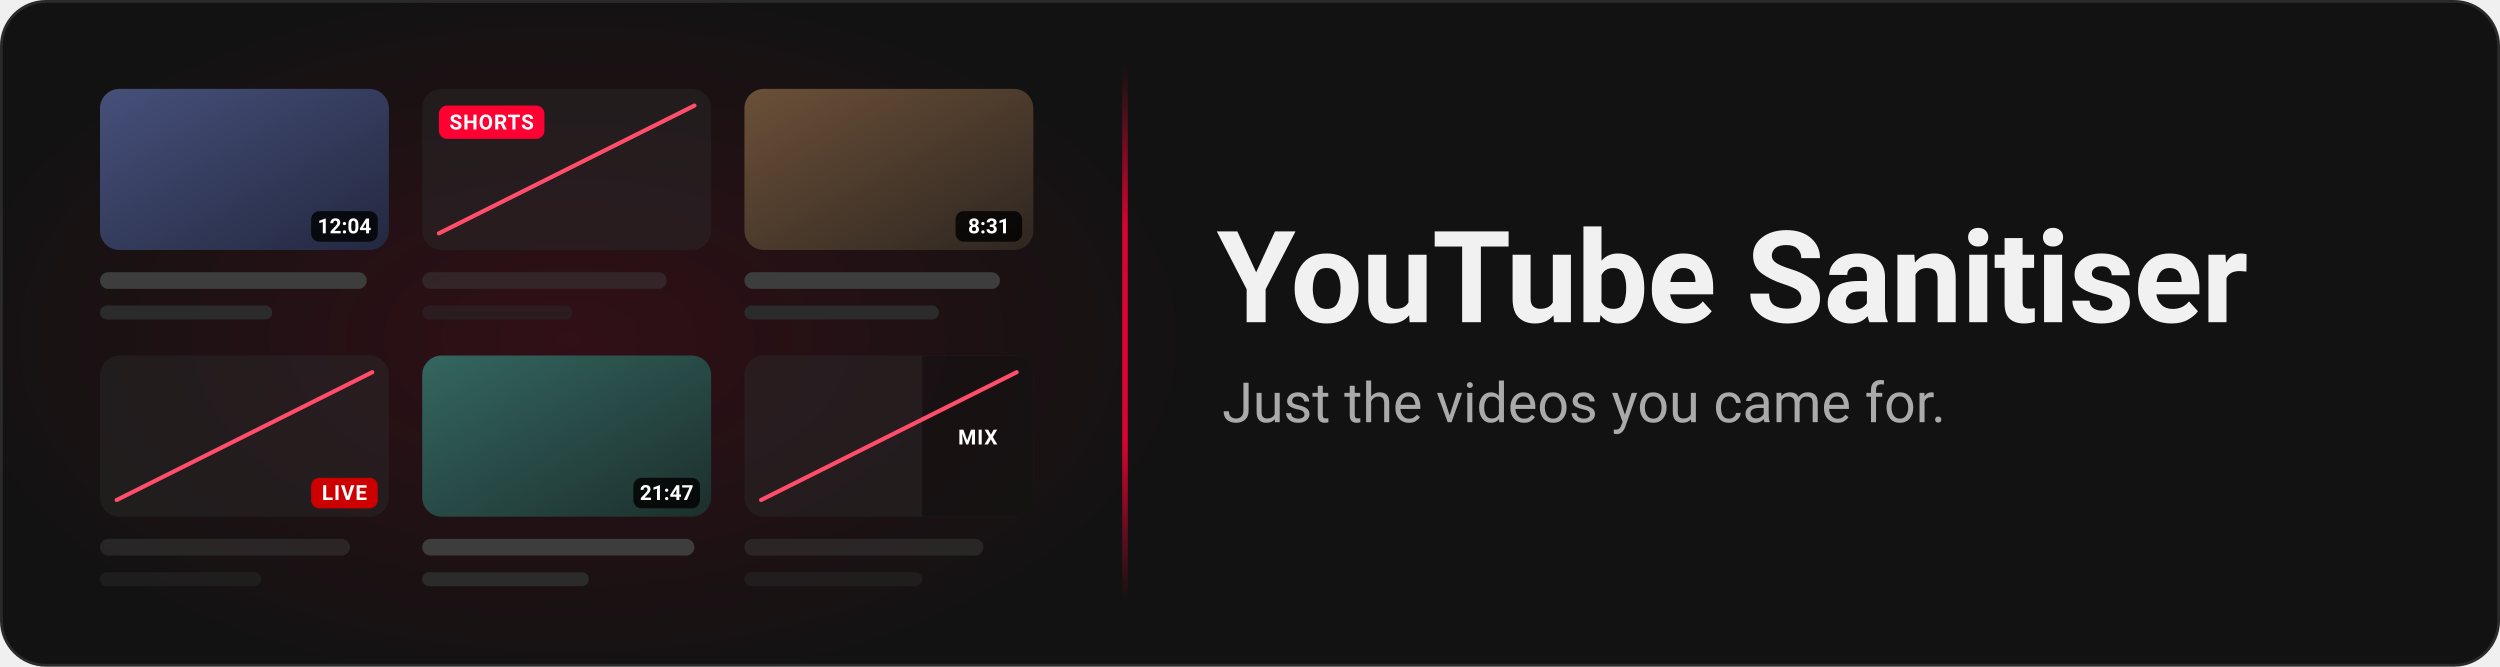
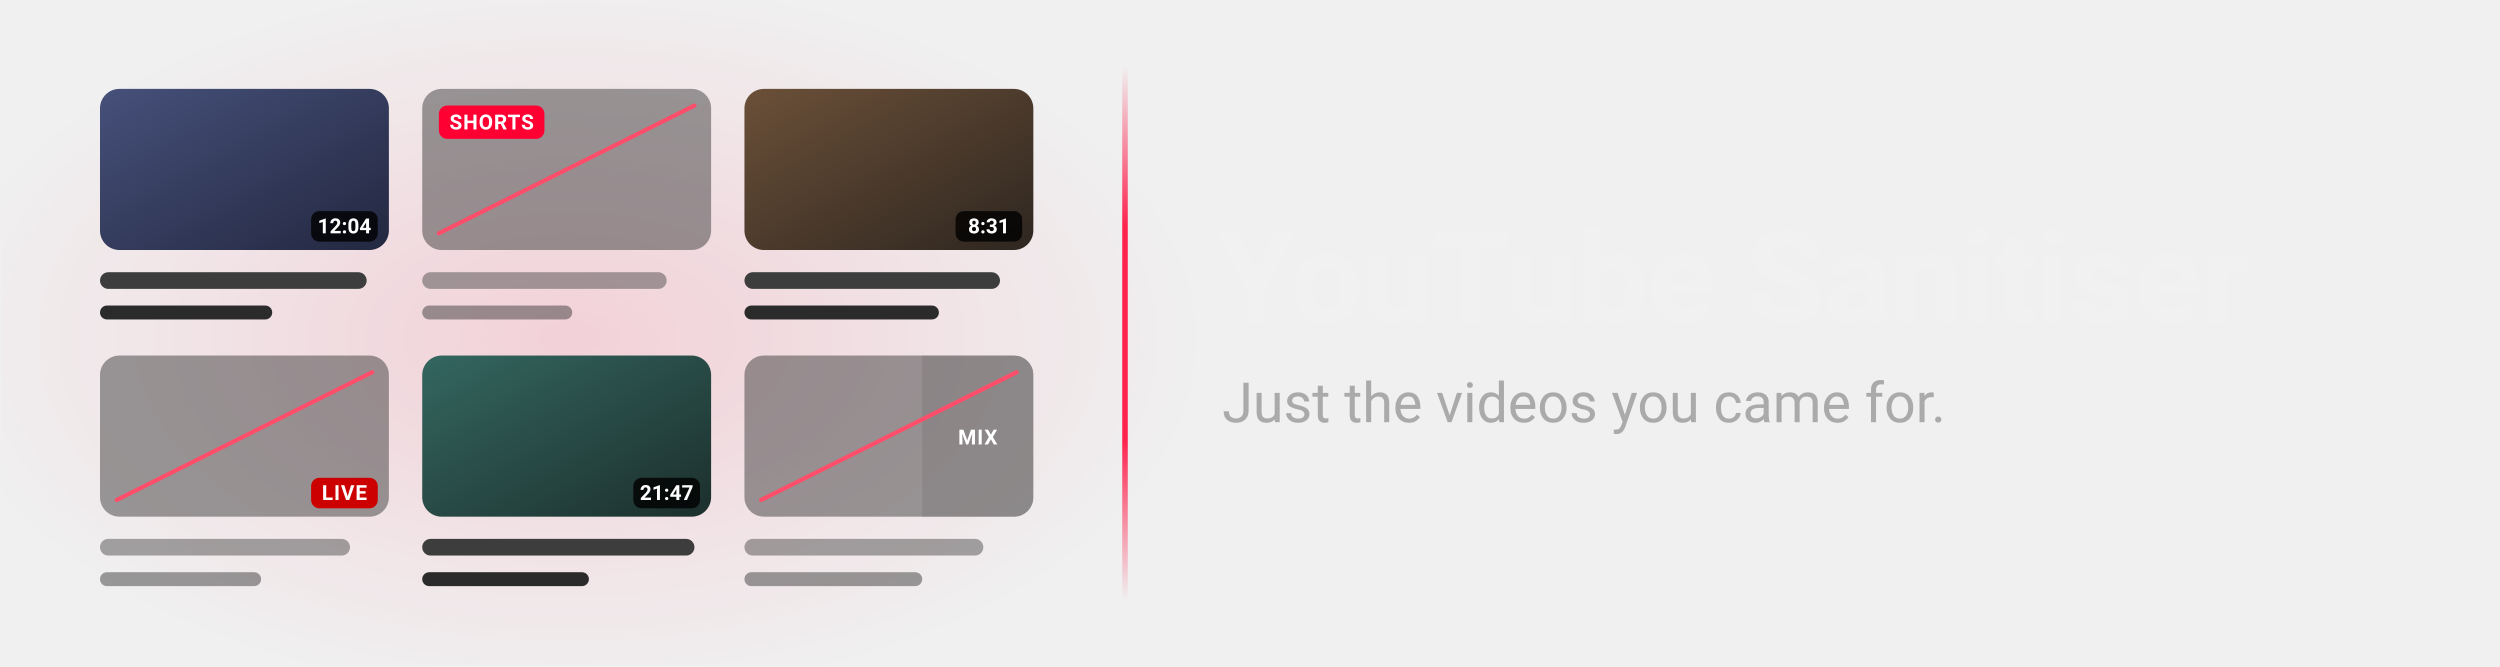
<svg xmlns="http://www.w3.org/2000/svg" viewBox="0 0 900 240" width="900" height="240">
  <defs>
    <radialGradient id="glow" cx="0" cy="0" r="1" gradientUnits="userSpaceOnUse" gradientTransform="translate(204 122) scale(230 130)">
      <stop offset="0%" stop-color="#ff0033" stop-opacity="0.13" />
      <stop offset="100%" stop-color="#ff0033" stop-opacity="0" />
    </radialGradient>
    <linearGradient id="divider" x1="0" y1="0" x2="0" y2="1">
      <stop offset="0%" stop-color="#ff0033" stop-opacity="0" />
      <stop offset="30%" stop-color="#ff0033" stop-opacity="0.85" />
      <stop offset="70%" stop-color="#ff0033" stop-opacity="0.85" />
      <stop offset="100%" stop-color="#ff0033" stop-opacity="0" />
    </linearGradient>
    <linearGradient id="thumbSlate" x1="0" y1="0" x2="1" y2="1">
      <stop offset="0%" stop-color="#46507a" />
      <stop offset="100%" stop-color="#232840" />
    </linearGradient>
    <linearGradient id="thumbAmber" x1="0" y1="0" x2="1" y2="1">
      <stop offset="0%" stop-color="#6b5038" />
      <stop offset="100%" stop-color="#2e2620" />
    </linearGradient>
    <linearGradient id="thumbTeal" x1="0" y1="0" x2="1" y2="1">
      <stop offset="0%" stop-color="#346660" />
      <stop offset="100%" stop-color="#1c2f2c" />
    </linearGradient>
    <clipPath id="thumbClip">
      <rect width="104" height="58" rx="7" />
    </clipPath>
    <style>
      text { font-family: 'Segoe UI', -apple-system, BlinkMacSystemFont, Roboto, Helvetica, Arial, sans-serif; }
      .title    { fill: #f1f1f1; font-size: 46px; font-weight: 700; letter-spacing: -0.4px; }
      .subtitle { fill: #aaaaaa; font-size: 20px; }
      .badge    { fill: #ffffff; font-size: 7.5px; font-weight: 700; letter-spacing: 0.3px; }
      .time     { fill: #ffffff; font-size: 7.5px; font-weight: 600; }
      .line1    { fill: #3d3d3d; }
      .line2    { fill: #2b2b2b; }
      .hidden   { opacity: 0.45; }
      .strike   { stroke: #ff4d6a; stroke-width: 1.5; stroke-linecap: round; }
    </style>
  </defs>
-   <rect x="0.5" y="0.5" width="899" height="239" rx="16" fill="#121212" stroke="#2a2a2a" />
  <rect x="0.5" y="0.5" width="899" height="239" rx="16" fill="url(#glow)" />
  <g transform="translate(36 32)">
    <rect width="104" height="58" rx="7" fill="url(#thumbSlate)" />
    <rect x="76" y="44" width="24" height="11" rx="3" fill="#000" opacity="0.8" />
    <text class="time" x="88" y="52" text-anchor="middle">12:04</text>
    <rect class="line1" y="66" width="96" height="6" rx="3" />
    <rect class="line2" y="78" width="62" height="5" rx="2.5" />
  </g>
  <g transform="translate(152 32)">
    <g class="hidden">
      <rect width="104" height="58" rx="7" fill="#2a2a2a" />
      <rect class="line1" y="66" width="88" height="6" rx="3" />
      <rect class="line2" y="78" width="54" height="5" rx="2.5" />
    </g>
    <rect x="6" y="6" width="38" height="12" rx="3" fill="#ff0033" />
    <text class="badge" x="25" y="14.6" text-anchor="middle">SHORTS</text>
    <line class="strike" x1="6" y1="52" x2="98" y2="6" />
  </g>
  <g transform="translate(268 32)">
    <rect width="104" height="58" rx="7" fill="url(#thumbAmber)" />
    <rect x="76" y="44" width="24" height="11" rx="3" fill="#000" opacity="0.8" />
    <text class="time" x="88" y="52" text-anchor="middle">8:31</text>
    <rect class="line1" y="66" width="92" height="6" rx="3" />
    <rect class="line2" y="78" width="70" height="5" rx="2.5" />
  </g>
  <g transform="translate(36 128)">
    <g class="hidden">
      <rect width="104" height="58" rx="7" fill="#2a2a2a" />
      <rect class="line1" y="66" width="90" height="6" rx="3" />
      <rect class="line2" y="78" width="58" height="5" rx="2.5" />
    </g>
    <rect x="76" y="44" width="24" height="11" rx="3" fill="#cc0000" />
    <text class="badge" x="88" y="52" text-anchor="middle">LIVE</text>
    <line class="strike" x1="6" y1="52" x2="98" y2="6" />
  </g>
  <g transform="translate(152 128)">
    <rect width="104" height="58" rx="7" fill="url(#thumbTeal)" />
    <rect x="76" y="44" width="24" height="11" rx="3" fill="#000" opacity="0.8" />
    <text class="time" x="88" y="52" text-anchor="middle">21:47</text>
    <rect class="line1" y="66" width="98" height="6" rx="3" />
    <rect class="line2" y="78" width="60" height="5" rx="2.5" />
  </g>
  <g transform="translate(268 128)">
    <g class="hidden">
      <rect width="104" height="58" rx="7" fill="#2a2a2a" />
      <rect x="64" width="40" height="58" fill="#000" opacity="0.6" clip-path="url(#thumbClip)" />
      <rect class="line1" y="66" width="86" height="6" rx="3" />
      <rect class="line2" y="78" width="64" height="5" rx="2.5" />
    </g>
    <text class="badge" x="84" y="32" text-anchor="middle">MIX</text>
    <line class="strike" x1="6" y1="52" x2="98" y2="6" />
  </g>
  <rect x="404" y="24" width="2" height="192" rx="1" fill="url(#divider)" />
  <text class="title" x="438" y="116">YouTube Sanitiser</text>
  <text class="subtitle" x="440" y="152">Just the videos you came for.</text>
</svg>
